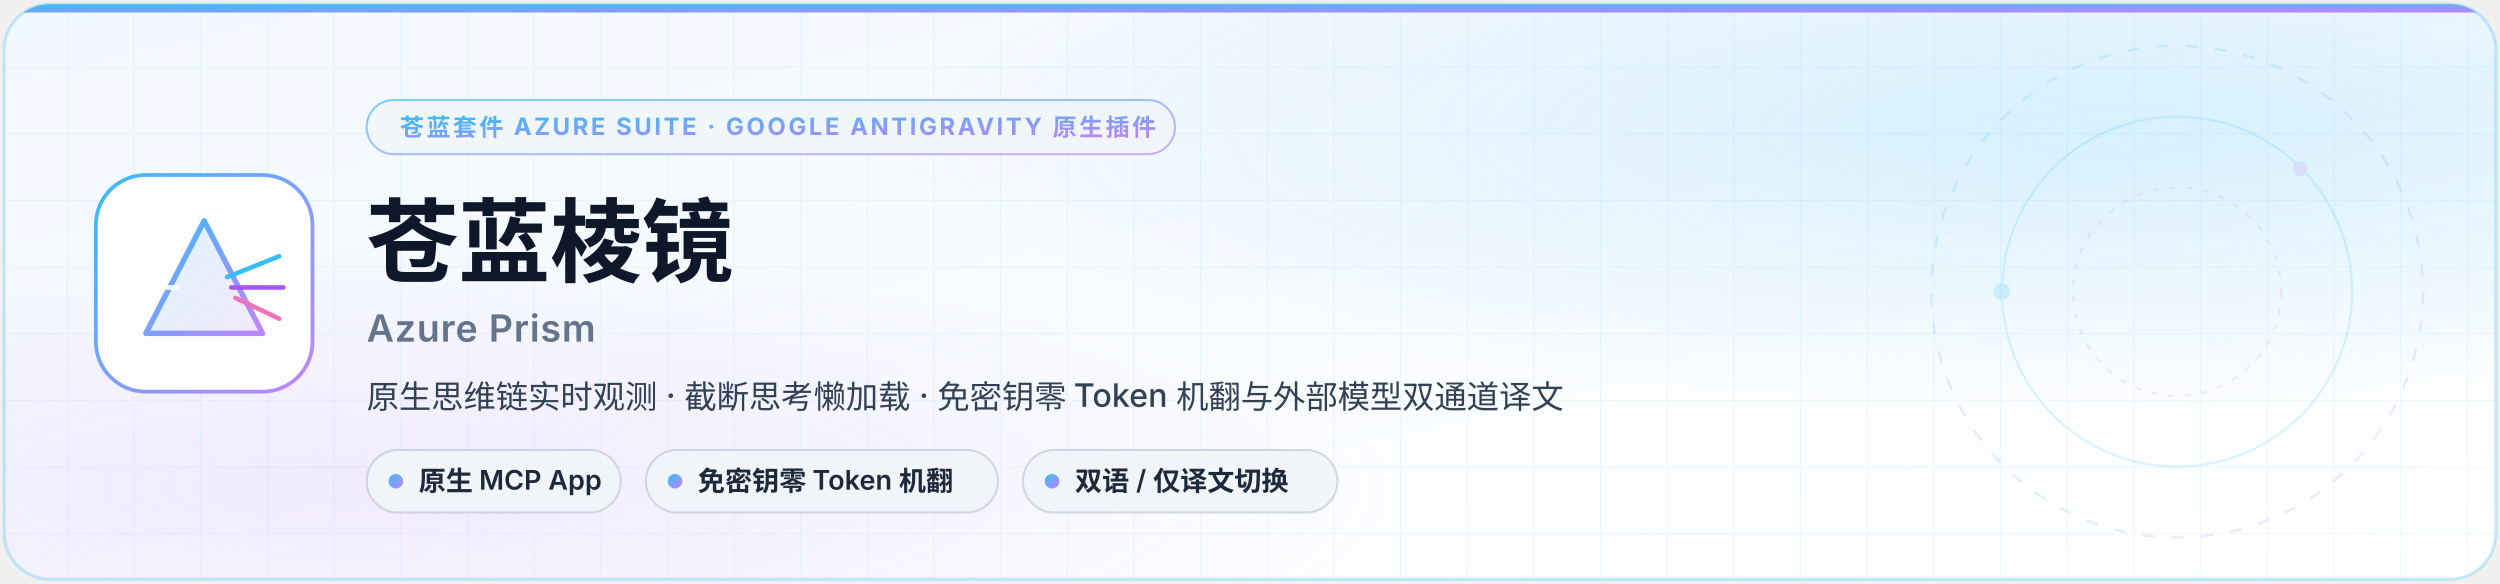
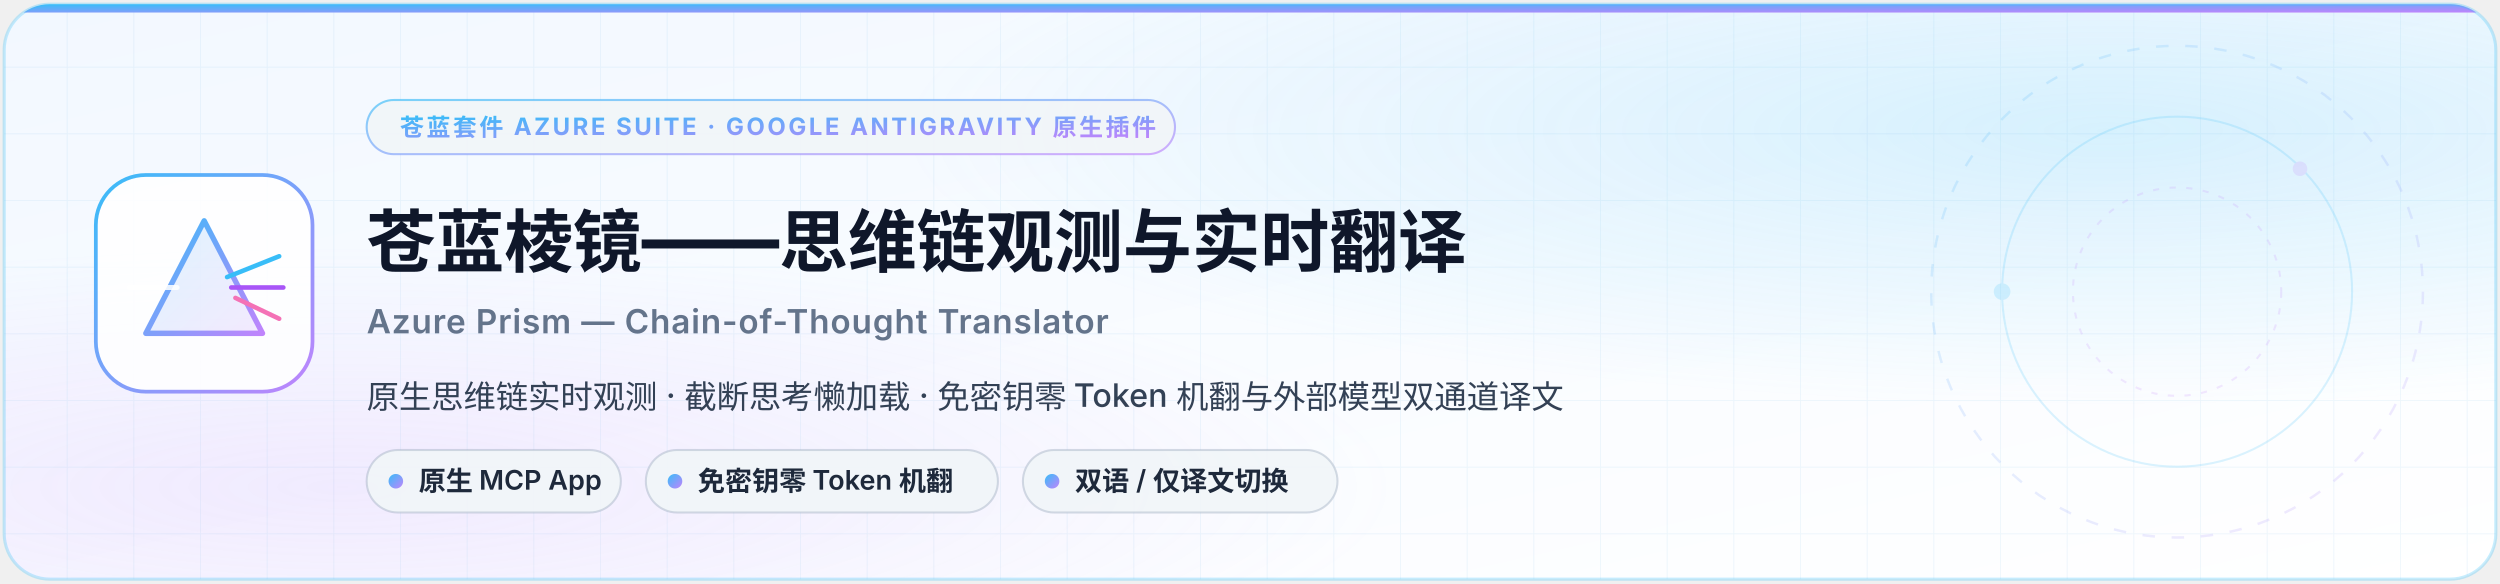
- <svg xmlns="http://www.w3.org/2000/svg" viewBox="0 0 1200 280" width="1200" height="280" role="img" aria-label="苍蓝棱镜">
+ <svg xmlns="http://www.w3.org/2000/svg" viewBox="0 0 1200 280" width="1200" height="280" role="img" aria-label="苍蓝棱镜——思维链观测与实时翻译">
  <defs>
    <linearGradient id="bgGrad" x1="0%" y1="0%" x2="100%" y2="100%">
      <stop offset="0%" stop-color="#f2f8ff" />
      <stop offset="100%" stop-color="#ffffff" />
    </linearGradient>
    <linearGradient id="accentGrad" x1="0%" y1="0%" x2="100%" y2="100%">
      <stop offset="0%" stop-color="#38bdf8" />
      <stop offset="100%" stop-color="#c084fc" />
    </linearGradient>
    <radialGradient id="glow1" cx="84%" cy="22%" r="48%">
      <stop offset="0%" stop-color="#38bdf8" stop-opacity="0.18" />
      <stop offset="100%" stop-color="#38bdf8" stop-opacity="0" />
    </radialGradient>
    <radialGradient id="glow2" cx="14%" cy="84%" r="42%">
      <stop offset="0%" stop-color="#c084fc" stop-opacity="0.14" />
      <stop offset="100%" stop-color="#c084fc" stop-opacity="0" />
    </radialGradient>
    <pattern id="gridPat" width="32" height="32" patternUnits="userSpaceOnUse">
      <path d="M 32 0 L 0 0 0 32" fill="none" stroke="#0284c7" stroke-width="0.8" stroke-opacity="0.07" />
    </pattern>
    <clipPath id="outerClip">
      <rect x="2" y="2" width="1196" height="276" rx="22" />
    </clipPath>
  </defs>
  <g clip-path="url(#outerClip)">
    <rect x="2" y="2" width="1196" height="276" rx="22" fill="url(#bgGrad)" />
    <rect x="2" y="2" width="1196" height="276" fill="url(#gridPat)" />
    <rect x="2" y="2" width="1196" height="276" fill="url(#glow1)" />
    <rect x="2" y="2" width="1196" height="276" fill="url(#glow2)" />
    <rect x="2" y="2" width="1196" height="4" fill="url(#accentGrad)" />
    <g opacity="0.18" transform="translate(1045, 140)">
      <circle cx="0" cy="0" r="118" fill="none" stroke="url(#accentGrad)" stroke-width="1.2" stroke-dasharray="6 8" />
      <circle cx="0" cy="0" r="84" fill="none" stroke="#38bdf8" stroke-width="1" />
      <circle cx="0" cy="0" r="50" fill="none" stroke="#c084fc" stroke-width="1" stroke-dasharray="3 5" />
      <circle cx="-84" cy="0" r="4" fill="#38bdf8" />
      <circle cx="59" cy="-59" r="3.5" fill="#c084fc" />
    </g>
    <g transform="translate(46, 84)">
      <rect width="104" height="104" rx="24" fill="rgba(255,255,255,0.86)" stroke="url(#accentGrad)" stroke-width="1.8" />
      <g transform="translate(4, 4)">
        <polygon points="48,18 76,72 20,72" fill="url(#accentGrad)" fill-opacity="0.16" stroke="url(#accentGrad)" stroke-width="2.6" stroke-linejoin="round" />
        <line x1="12" y1="50" x2="35" y2="50" stroke="#ffffff" stroke-width="2.4" stroke-linecap="round" opacity="0.85" />
        <line x1="59" y1="45" x2="84" y2="35" stroke="#38bdf8" stroke-width="2.2" stroke-linecap="round" />
        <line x1="61" y1="50" x2="86" y2="50" stroke="#a855f7" stroke-width="2.2" stroke-linecap="round" />
        <line x1="63" y1="55" x2="84" y2="65" stroke="#f472b6" stroke-width="2.2" stroke-linecap="round" />
      </g>
    </g>
    <g transform="translate(176, 48)">
      <rect width="388" height="26" rx="13" fill="rgba(241,245,249,0.92)" stroke="url(#accentGrad)" stroke-width="1" stroke-opacity="0.65" />
      <text x="16" y="17.2" font-size="11.5" font-weight="700" letter-spacing="1.2" fill="url(#accentGrad)" font-family="-apple-system, BlinkMacSystemFont, 'Segoe UI', 'PingFang SC', 'Microsoft YaHei', sans-serif">苍蓝套件 AZURE SUITE  ·  GOOGLE ANTIGRAVITY 原生插件</text>
    </g>
-     <text x="176" y="132" font-size="44" font-weight="800" fill="#0f172a" font-family="-apple-system, BlinkMacSystemFont, 'Segoe UI', 'PingFang SC', 'Microsoft YaHei', sans-serif">苍蓝棱镜</text>
-     <text x="176" y="164" font-size="18" font-weight="600" fill="#64748b" letter-spacing="0.4" font-family="-apple-system, BlinkMacSystemFont, 'Segoe UI', 'PingFang SC', 'Microsoft YaHei', sans-serif">Azure Prism</text>
+     <text x="176" y="128" font-size="33" font-weight="800" fill="#0f172a" font-family="-apple-system, BlinkMacSystemFont, 'Segoe UI', 'PingFang SC', 'Microsoft YaHei', sans-serif">苍蓝棱镜——思维链观测与实时翻译</text>
+     <text x="176" y="160" font-size="16" font-weight="600" fill="#64748b" letter-spacing="0.4" font-family="-apple-system, BlinkMacSystemFont, 'Segoe UI', 'PingFang SC', 'Microsoft YaHei', sans-serif">Azure Prism — Chain-of-Thought Translator</text>
    <text x="176" y="196" font-size="15.5" font-weight="500" fill="#334155" font-family="-apple-system, BlinkMacSystemFont, 'Segoe UI', 'PingFang SC', 'Microsoft YaHei', sans-serif">原生思维链实时观测 · 截断思考懒加载 · 免密钥零 Token 机翻与外部模型双通道译文</text>
    <g transform="translate(176, 216)">
      <rect width="122" height="30" rx="15" fill="rgba(241,245,249,0.92)" stroke="rgba(148,163,184,0.38)" stroke-width="1" />
      <circle cx="14" cy="15" r="3.5" fill="url(#accentGrad)" />
      <text x="25" y="19.5" font-size="13" font-weight="600" fill="#1e293b" font-family="-apple-system, BlinkMacSystemFont, 'Segoe UI', 'PingFang SC', 'Microsoft YaHei', sans-serif">原生 MCP App</text>
    </g>
    <g transform="translate(310, 216)">
      <rect width="169" height="30" rx="15" fill="rgba(241,245,249,0.92)" stroke="rgba(148,163,184,0.38)" stroke-width="1" />
      <circle cx="14" cy="15" r="3.5" fill="url(#accentGrad)" />
      <text x="25" y="19.5" font-size="13" font-weight="600" fill="#1e293b" font-family="-apple-system, BlinkMacSystemFont, 'Segoe UI', 'PingFang SC', 'Microsoft YaHei', sans-serif">免密钥零 Token 机翻</text>
    </g>
    <g transform="translate(491, 216)">
      <rect width="151" height="30" rx="15" fill="rgba(241,245,249,0.92)" stroke="rgba(148,163,184,0.38)" stroke-width="1" />
      <circle cx="14" cy="15" r="3.5" fill="url(#accentGrad)" />
      <text x="25" y="19.5" font-size="13" font-weight="600" fill="#1e293b" font-family="-apple-system, BlinkMacSystemFont, 'Segoe UI', 'PingFang SC', 'Microsoft YaHei', sans-serif">双语 / 仅译文切换</text>
    </g>
  </g>
  <rect x="2" y="2" width="1196" height="276" rx="22" fill="none" stroke="rgba(56,189,248,0.28)" stroke-width="1.5" />
</svg>
